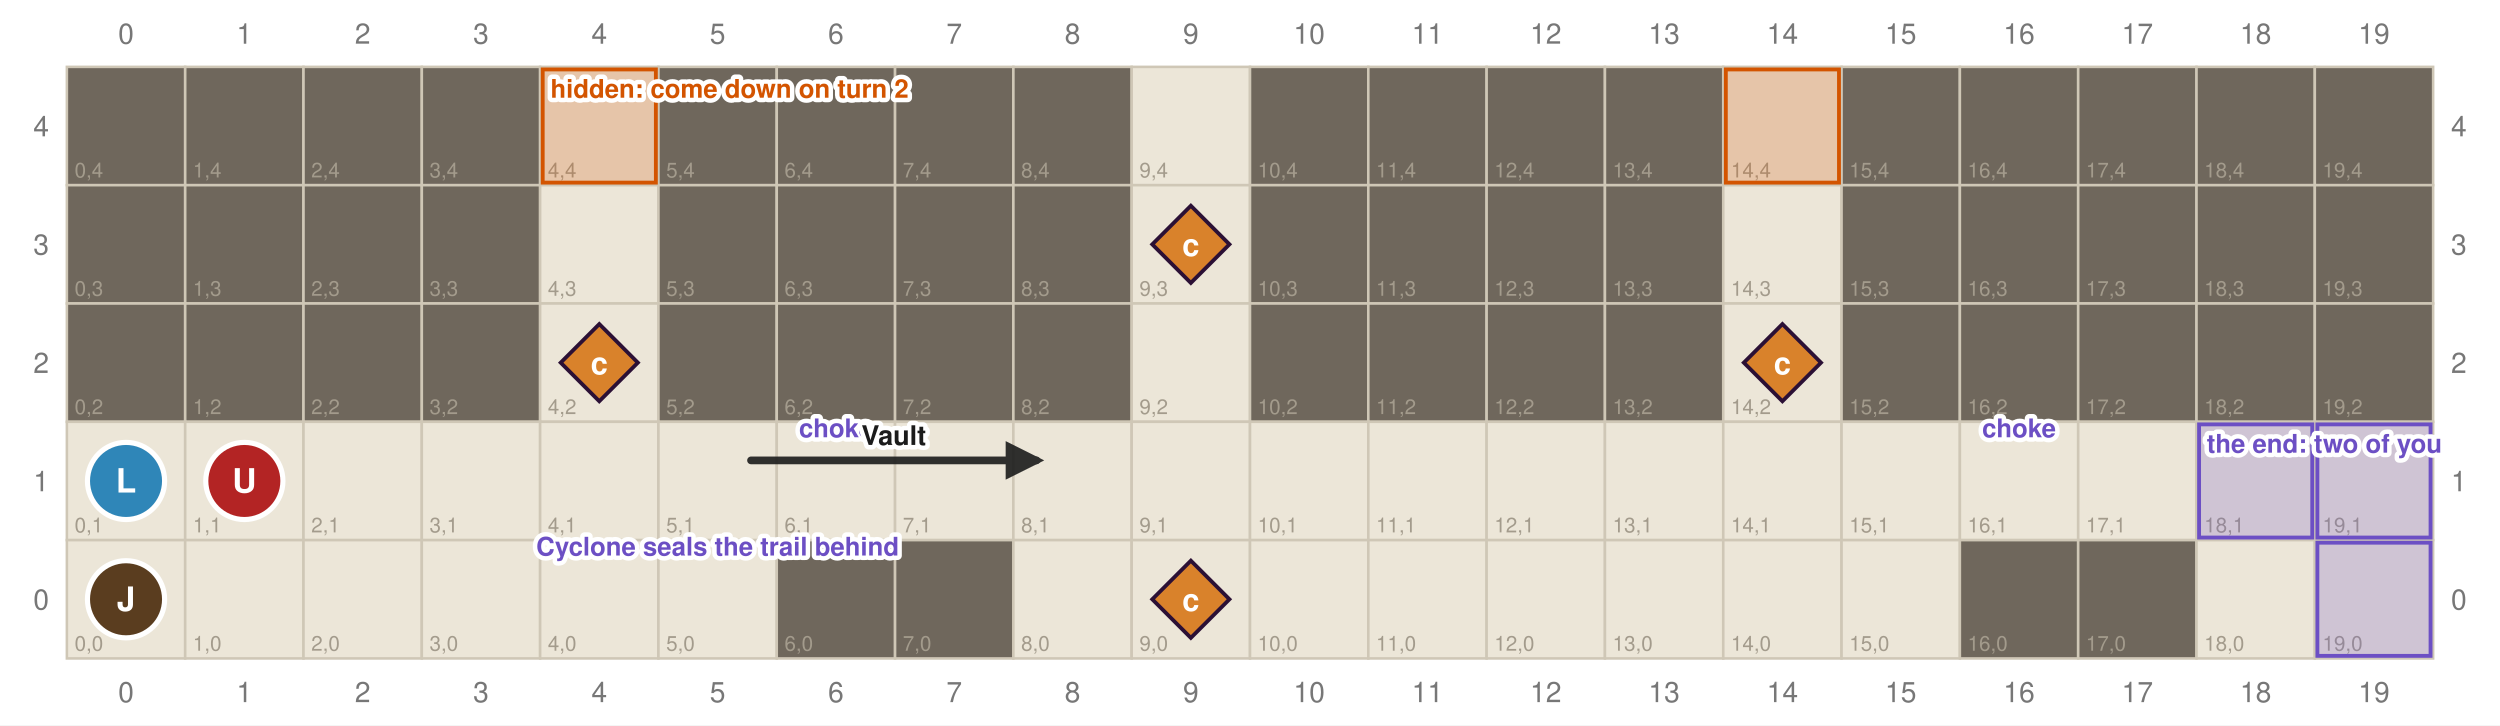
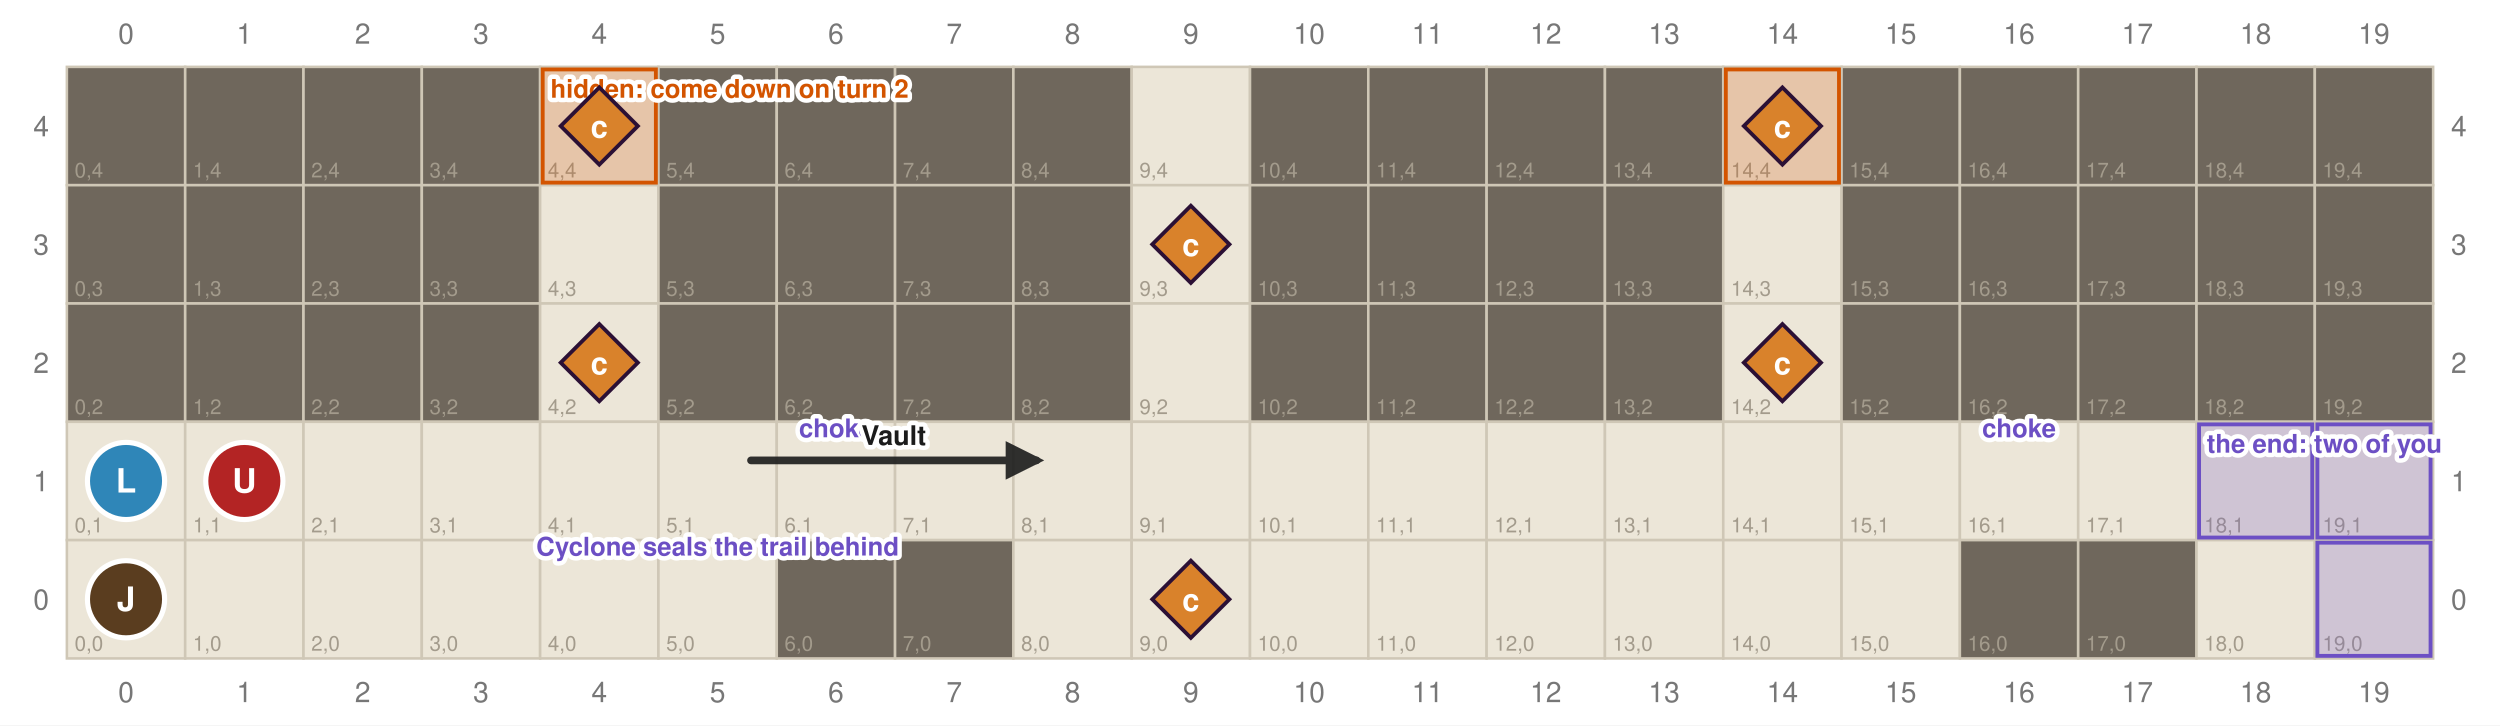
<svg xmlns="http://www.w3.org/2000/svg" viewBox="0 0 972 282" width="972" height="282">
  <defs>
    <marker id="ah" viewBox="0 0 10 10" refX="8" refY="5" markerWidth="5" markerHeight="5" orient="auto-start-reverse">
      <path d="M0,0 L10,5 L0,10 z" fill="context-stroke" />
    </marker>
    <pattern id="gap" width="8" height="8" patternUnits="userSpaceOnUse" patternTransform="rotate(45)">
      <line x1="0" y1="0" x2="0" y2="8" stroke="#c9c2b4" stroke-width="2" />
    </pattern>
  </defs>
  <rect width="972" height="282" fill="#ffffff" />
  <text x="49.0" y="17.0" font-size="11" text-anchor="middle" font-weight="normal" font-family="Segoe UI, Helvetica, Arial, sans-serif" fill="#777">0</text>
  <text x="49.0" y="273.0" font-size="11" text-anchor="middle" font-weight="normal" font-family="Segoe UI, Helvetica, Arial, sans-serif" fill="#777">0</text>
  <text x="95.0" y="17.0" font-size="11" text-anchor="middle" font-weight="normal" font-family="Segoe UI, Helvetica, Arial, sans-serif" fill="#777">1</text>
  <text x="95.0" y="273.0" font-size="11" text-anchor="middle" font-weight="normal" font-family="Segoe UI, Helvetica, Arial, sans-serif" fill="#777">1</text>
  <text x="141.0" y="17.0" font-size="11" text-anchor="middle" font-weight="normal" font-family="Segoe UI, Helvetica, Arial, sans-serif" fill="#777">2</text>
  <text x="141.0" y="273.0" font-size="11" text-anchor="middle" font-weight="normal" font-family="Segoe UI, Helvetica, Arial, sans-serif" fill="#777">2</text>
  <text x="187.0" y="17.0" font-size="11" text-anchor="middle" font-weight="normal" font-family="Segoe UI, Helvetica, Arial, sans-serif" fill="#777">3</text>
  <text x="187.0" y="273.0" font-size="11" text-anchor="middle" font-weight="normal" font-family="Segoe UI, Helvetica, Arial, sans-serif" fill="#777">3</text>
  <text x="233.0" y="17.0" font-size="11" text-anchor="middle" font-weight="normal" font-family="Segoe UI, Helvetica, Arial, sans-serif" fill="#777">4</text>
  <text x="233.0" y="273.0" font-size="11" text-anchor="middle" font-weight="normal" font-family="Segoe UI, Helvetica, Arial, sans-serif" fill="#777">4</text>
  <text x="279.0" y="17.0" font-size="11" text-anchor="middle" font-weight="normal" font-family="Segoe UI, Helvetica, Arial, sans-serif" fill="#777">5</text>
  <text x="279.0" y="273.0" font-size="11" text-anchor="middle" font-weight="normal" font-family="Segoe UI, Helvetica, Arial, sans-serif" fill="#777">5</text>
  <text x="325.0" y="17.0" font-size="11" text-anchor="middle" font-weight="normal" font-family="Segoe UI, Helvetica, Arial, sans-serif" fill="#777">6</text>
  <text x="325.0" y="273.0" font-size="11" text-anchor="middle" font-weight="normal" font-family="Segoe UI, Helvetica, Arial, sans-serif" fill="#777">6</text>
  <text x="371.0" y="17.0" font-size="11" text-anchor="middle" font-weight="normal" font-family="Segoe UI, Helvetica, Arial, sans-serif" fill="#777">7</text>
  <text x="371.0" y="273.0" font-size="11" text-anchor="middle" font-weight="normal" font-family="Segoe UI, Helvetica, Arial, sans-serif" fill="#777">7</text>
  <text x="417.0" y="17.0" font-size="11" text-anchor="middle" font-weight="normal" font-family="Segoe UI, Helvetica, Arial, sans-serif" fill="#777">8</text>
  <text x="417.0" y="273.0" font-size="11" text-anchor="middle" font-weight="normal" font-family="Segoe UI, Helvetica, Arial, sans-serif" fill="#777">8</text>
  <text x="463.0" y="17.0" font-size="11" text-anchor="middle" font-weight="normal" font-family="Segoe UI, Helvetica, Arial, sans-serif" fill="#777">9</text>
  <text x="463.0" y="273.0" font-size="11" text-anchor="middle" font-weight="normal" font-family="Segoe UI, Helvetica, Arial, sans-serif" fill="#777">9</text>
  <text x="509.0" y="17.0" font-size="11" text-anchor="middle" font-weight="normal" font-family="Segoe UI, Helvetica, Arial, sans-serif" fill="#777">10</text>
  <text x="509.0" y="273.0" font-size="11" text-anchor="middle" font-weight="normal" font-family="Segoe UI, Helvetica, Arial, sans-serif" fill="#777">10</text>
  <text x="555.0" y="17.0" font-size="11" text-anchor="middle" font-weight="normal" font-family="Segoe UI, Helvetica, Arial, sans-serif" fill="#777">11</text>
  <text x="555.0" y="273.0" font-size="11" text-anchor="middle" font-weight="normal" font-family="Segoe UI, Helvetica, Arial, sans-serif" fill="#777">11</text>
  <text x="601.0" y="17.0" font-size="11" text-anchor="middle" font-weight="normal" font-family="Segoe UI, Helvetica, Arial, sans-serif" fill="#777">12</text>
  <text x="601.0" y="273.0" font-size="11" text-anchor="middle" font-weight="normal" font-family="Segoe UI, Helvetica, Arial, sans-serif" fill="#777">12</text>
  <text x="647.0" y="17.0" font-size="11" text-anchor="middle" font-weight="normal" font-family="Segoe UI, Helvetica, Arial, sans-serif" fill="#777">13</text>
  <text x="647.0" y="273.0" font-size="11" text-anchor="middle" font-weight="normal" font-family="Segoe UI, Helvetica, Arial, sans-serif" fill="#777">13</text>
  <text x="693.0" y="17.0" font-size="11" text-anchor="middle" font-weight="normal" font-family="Segoe UI, Helvetica, Arial, sans-serif" fill="#777">14</text>
  <text x="693.0" y="273.0" font-size="11" text-anchor="middle" font-weight="normal" font-family="Segoe UI, Helvetica, Arial, sans-serif" fill="#777">14</text>
  <text x="739.0" y="17.0" font-size="11" text-anchor="middle" font-weight="normal" font-family="Segoe UI, Helvetica, Arial, sans-serif" fill="#777">15</text>
  <text x="739.0" y="273.0" font-size="11" text-anchor="middle" font-weight="normal" font-family="Segoe UI, Helvetica, Arial, sans-serif" fill="#777">15</text>
  <text x="785.0" y="17.0" font-size="11" text-anchor="middle" font-weight="normal" font-family="Segoe UI, Helvetica, Arial, sans-serif" fill="#777">16</text>
  <text x="785.0" y="273.0" font-size="11" text-anchor="middle" font-weight="normal" font-family="Segoe UI, Helvetica, Arial, sans-serif" fill="#777">16</text>
  <text x="831.0" y="17.0" font-size="11" text-anchor="middle" font-weight="normal" font-family="Segoe UI, Helvetica, Arial, sans-serif" fill="#777">17</text>
  <text x="831.0" y="273.0" font-size="11" text-anchor="middle" font-weight="normal" font-family="Segoe UI, Helvetica, Arial, sans-serif" fill="#777">17</text>
  <text x="877.0" y="17.0" font-size="11" text-anchor="middle" font-weight="normal" font-family="Segoe UI, Helvetica, Arial, sans-serif" fill="#777">18</text>
  <text x="877.0" y="273.0" font-size="11" text-anchor="middle" font-weight="normal" font-family="Segoe UI, Helvetica, Arial, sans-serif" fill="#777">18</text>
  <text x="923.0" y="17.0" font-size="11" text-anchor="middle" font-weight="normal" font-family="Segoe UI, Helvetica, Arial, sans-serif" fill="#777">19</text>
  <text x="923.0" y="273.0" font-size="11" text-anchor="middle" font-weight="normal" font-family="Segoe UI, Helvetica, Arial, sans-serif" fill="#777">19</text>
  <text x="16.0" y="237.0" font-size="11" text-anchor="middle" font-weight="normal" font-family="Segoe UI, Helvetica, Arial, sans-serif" fill="#777">0</text>
  <text x="956.0" y="237.0" font-size="11" text-anchor="middle" font-weight="normal" font-family="Segoe UI, Helvetica, Arial, sans-serif" fill="#777">0</text>
  <text x="16.0" y="191.0" font-size="11" text-anchor="middle" font-weight="normal" font-family="Segoe UI, Helvetica, Arial, sans-serif" fill="#777">1</text>
  <text x="956.0" y="191.0" font-size="11" text-anchor="middle" font-weight="normal" font-family="Segoe UI, Helvetica, Arial, sans-serif" fill="#777">1</text>
  <text x="16.0" y="145.0" font-size="11" text-anchor="middle" font-weight="normal" font-family="Segoe UI, Helvetica, Arial, sans-serif" fill="#777">2</text>
  <text x="956.0" y="145.0" font-size="11" text-anchor="middle" font-weight="normal" font-family="Segoe UI, Helvetica, Arial, sans-serif" fill="#777">2</text>
  <text x="16.0" y="99.0" font-size="11" text-anchor="middle" font-weight="normal" font-family="Segoe UI, Helvetica, Arial, sans-serif" fill="#777">3</text>
  <text x="956.0" y="99.0" font-size="11" text-anchor="middle" font-weight="normal" font-family="Segoe UI, Helvetica, Arial, sans-serif" fill="#777">3</text>
  <text x="16.0" y="53.0" font-size="11" text-anchor="middle" font-weight="normal" font-family="Segoe UI, Helvetica, Arial, sans-serif" fill="#777">4</text>
  <text x="956.0" y="53.0" font-size="11" text-anchor="middle" font-weight="normal" font-family="Segoe UI, Helvetica, Arial, sans-serif" fill="#777">4</text>
  <g>
    <rect x="26" y="26" width="46" height="46" fill="#6f675c" stroke="#cfc7b6" stroke-width="1" />
  </g>
  <text x="29.0" y="69.0" font-size="8" text-anchor="start" font-weight="normal" font-family="Segoe UI, Helvetica, Arial, sans-serif" fill="#a39b8c">0,4</text>
  <g>
    <rect x="72" y="26" width="46" height="46" fill="#6f675c" stroke="#cfc7b6" stroke-width="1" />
  </g>
  <text x="75.0" y="69.0" font-size="8" text-anchor="start" font-weight="normal" font-family="Segoe UI, Helvetica, Arial, sans-serif" fill="#a39b8c">1,4</text>
  <g>
    <rect x="118" y="26" width="46" height="46" fill="#6f675c" stroke="#cfc7b6" stroke-width="1" />
  </g>
  <text x="121.0" y="69.0" font-size="8" text-anchor="start" font-weight="normal" font-family="Segoe UI, Helvetica, Arial, sans-serif" fill="#a39b8c">2,4</text>
  <g>
    <rect x="164" y="26" width="46" height="46" fill="#6f675c" stroke="#cfc7b6" stroke-width="1" />
  </g>
  <text x="167.0" y="69.0" font-size="8" text-anchor="start" font-weight="normal" font-family="Segoe UI, Helvetica, Arial, sans-serif" fill="#a39b8c">3,4</text>
  <g>
    <rect x="210" y="26" width="46" height="46" fill="#ece6d8" stroke="#cfc7b6" stroke-width="1" />
  </g>
  <text x="213.0" y="69.0" font-size="8" text-anchor="start" font-weight="normal" font-family="Segoe UI, Helvetica, Arial, sans-serif" fill="#a39b8c">4,4</text>
  <g>
    <rect x="256" y="26" width="46" height="46" fill="#6f675c" stroke="#cfc7b6" stroke-width="1" />
  </g>
  <text x="259.0" y="69.0" font-size="8" text-anchor="start" font-weight="normal" font-family="Segoe UI, Helvetica, Arial, sans-serif" fill="#a39b8c">5,4</text>
  <g>
    <rect x="302" y="26" width="46" height="46" fill="#6f675c" stroke="#cfc7b6" stroke-width="1" />
  </g>
  <text x="305.0" y="69.0" font-size="8" text-anchor="start" font-weight="normal" font-family="Segoe UI, Helvetica, Arial, sans-serif" fill="#a39b8c">6,4</text>
  <g>
    <rect x="348" y="26" width="46" height="46" fill="#6f675c" stroke="#cfc7b6" stroke-width="1" />
  </g>
  <text x="351.0" y="69.0" font-size="8" text-anchor="start" font-weight="normal" font-family="Segoe UI, Helvetica, Arial, sans-serif" fill="#a39b8c">7,4</text>
  <g>
    <rect x="394" y="26" width="46" height="46" fill="#6f675c" stroke="#cfc7b6" stroke-width="1" />
  </g>
  <text x="397.0" y="69.0" font-size="8" text-anchor="start" font-weight="normal" font-family="Segoe UI, Helvetica, Arial, sans-serif" fill="#a39b8c">8,4</text>
  <g>
    <rect x="440" y="26" width="46" height="46" fill="#ece6d8" stroke="#cfc7b6" stroke-width="1" />
  </g>
  <text x="443.0" y="69.0" font-size="8" text-anchor="start" font-weight="normal" font-family="Segoe UI, Helvetica, Arial, sans-serif" fill="#a39b8c">9,4</text>
  <g>
    <rect x="486" y="26" width="46" height="46" fill="#6f675c" stroke="#cfc7b6" stroke-width="1" />
  </g>
  <text x="489.0" y="69.0" font-size="8" text-anchor="start" font-weight="normal" font-family="Segoe UI, Helvetica, Arial, sans-serif" fill="#a39b8c">10,4</text>
  <g>
    <rect x="532" y="26" width="46" height="46" fill="#6f675c" stroke="#cfc7b6" stroke-width="1" />
  </g>
  <text x="535.0" y="69.0" font-size="8" text-anchor="start" font-weight="normal" font-family="Segoe UI, Helvetica, Arial, sans-serif" fill="#a39b8c">11,4</text>
  <g>
    <rect x="578" y="26" width="46" height="46" fill="#6f675c" stroke="#cfc7b6" stroke-width="1" />
  </g>
  <text x="581.0" y="69.0" font-size="8" text-anchor="start" font-weight="normal" font-family="Segoe UI, Helvetica, Arial, sans-serif" fill="#a39b8c">12,4</text>
  <g>
    <rect x="624" y="26" width="46" height="46" fill="#6f675c" stroke="#cfc7b6" stroke-width="1" />
  </g>
  <text x="627.0" y="69.0" font-size="8" text-anchor="start" font-weight="normal" font-family="Segoe UI, Helvetica, Arial, sans-serif" fill="#a39b8c">13,4</text>
  <g>
    <rect x="670" y="26" width="46" height="46" fill="#ece6d8" stroke="#cfc7b6" stroke-width="1" />
  </g>
  <text x="673.0" y="69.0" font-size="8" text-anchor="start" font-weight="normal" font-family="Segoe UI, Helvetica, Arial, sans-serif" fill="#a39b8c">14,4</text>
  <g>
    <rect x="716" y="26" width="46" height="46" fill="#6f675c" stroke="#cfc7b6" stroke-width="1" />
  </g>
  <text x="719.0" y="69.0" font-size="8" text-anchor="start" font-weight="normal" font-family="Segoe UI, Helvetica, Arial, sans-serif" fill="#a39b8c">15,4</text>
  <g>
    <rect x="762" y="26" width="46" height="46" fill="#6f675c" stroke="#cfc7b6" stroke-width="1" />
  </g>
  <text x="765.0" y="69.0" font-size="8" text-anchor="start" font-weight="normal" font-family="Segoe UI, Helvetica, Arial, sans-serif" fill="#a39b8c">16,4</text>
  <g>
    <rect x="808" y="26" width="46" height="46" fill="#6f675c" stroke="#cfc7b6" stroke-width="1" />
  </g>
  <text x="811.0" y="69.0" font-size="8" text-anchor="start" font-weight="normal" font-family="Segoe UI, Helvetica, Arial, sans-serif" fill="#a39b8c">17,4</text>
  <g>
    <rect x="854" y="26" width="46" height="46" fill="#6f675c" stroke="#cfc7b6" stroke-width="1" />
  </g>
  <text x="857.0" y="69.0" font-size="8" text-anchor="start" font-weight="normal" font-family="Segoe UI, Helvetica, Arial, sans-serif" fill="#a39b8c">18,4</text>
  <g>
    <rect x="900" y="26" width="46" height="46" fill="#6f675c" stroke="#cfc7b6" stroke-width="1" />
  </g>
  <text x="903.0" y="69.0" font-size="8" text-anchor="start" font-weight="normal" font-family="Segoe UI, Helvetica, Arial, sans-serif" fill="#a39b8c">19,4</text>
  <g>
    <rect x="26" y="72" width="46" height="46" fill="#6f675c" stroke="#cfc7b6" stroke-width="1" />
  </g>
  <text x="29.0" y="115.0" font-size="8" text-anchor="start" font-weight="normal" font-family="Segoe UI, Helvetica, Arial, sans-serif" fill="#a39b8c">0,3</text>
  <g>
    <rect x="72" y="72" width="46" height="46" fill="#6f675c" stroke="#cfc7b6" stroke-width="1" />
  </g>
  <text x="75.0" y="115.0" font-size="8" text-anchor="start" font-weight="normal" font-family="Segoe UI, Helvetica, Arial, sans-serif" fill="#a39b8c">1,3</text>
  <g>
    <rect x="118" y="72" width="46" height="46" fill="#6f675c" stroke="#cfc7b6" stroke-width="1" />
  </g>
  <text x="121.0" y="115.0" font-size="8" text-anchor="start" font-weight="normal" font-family="Segoe UI, Helvetica, Arial, sans-serif" fill="#a39b8c">2,3</text>
  <g>
    <rect x="164" y="72" width="46" height="46" fill="#6f675c" stroke="#cfc7b6" stroke-width="1" />
  </g>
  <text x="167.0" y="115.0" font-size="8" text-anchor="start" font-weight="normal" font-family="Segoe UI, Helvetica, Arial, sans-serif" fill="#a39b8c">3,3</text>
  <g>
    <rect x="210" y="72" width="46" height="46" fill="#ece6d8" stroke="#cfc7b6" stroke-width="1" />
  </g>
  <text x="213.0" y="115.0" font-size="8" text-anchor="start" font-weight="normal" font-family="Segoe UI, Helvetica, Arial, sans-serif" fill="#a39b8c">4,3</text>
  <g>
    <rect x="256" y="72" width="46" height="46" fill="#6f675c" stroke="#cfc7b6" stroke-width="1" />
  </g>
  <text x="259.0" y="115.0" font-size="8" text-anchor="start" font-weight="normal" font-family="Segoe UI, Helvetica, Arial, sans-serif" fill="#a39b8c">5,3</text>
  <g>
    <rect x="302" y="72" width="46" height="46" fill="#6f675c" stroke="#cfc7b6" stroke-width="1" />
  </g>
  <text x="305.0" y="115.0" font-size="8" text-anchor="start" font-weight="normal" font-family="Segoe UI, Helvetica, Arial, sans-serif" fill="#a39b8c">6,3</text>
  <g>
    <rect x="348" y="72" width="46" height="46" fill="#6f675c" stroke="#cfc7b6" stroke-width="1" />
  </g>
  <text x="351.0" y="115.0" font-size="8" text-anchor="start" font-weight="normal" font-family="Segoe UI, Helvetica, Arial, sans-serif" fill="#a39b8c">7,3</text>
  <g>
    <rect x="394" y="72" width="46" height="46" fill="#6f675c" stroke="#cfc7b6" stroke-width="1" />
  </g>
  <text x="397.0" y="115.0" font-size="8" text-anchor="start" font-weight="normal" font-family="Segoe UI, Helvetica, Arial, sans-serif" fill="#a39b8c">8,3</text>
  <g>
    <rect x="440" y="72" width="46" height="46" fill="#ece6d8" stroke="#cfc7b6" stroke-width="1" />
  </g>
  <text x="443.0" y="115.0" font-size="8" text-anchor="start" font-weight="normal" font-family="Segoe UI, Helvetica, Arial, sans-serif" fill="#a39b8c">9,3</text>
  <g>
    <rect x="486" y="72" width="46" height="46" fill="#6f675c" stroke="#cfc7b6" stroke-width="1" />
  </g>
  <text x="489.0" y="115.0" font-size="8" text-anchor="start" font-weight="normal" font-family="Segoe UI, Helvetica, Arial, sans-serif" fill="#a39b8c">10,3</text>
  <g>
    <rect x="532" y="72" width="46" height="46" fill="#6f675c" stroke="#cfc7b6" stroke-width="1" />
  </g>
  <text x="535.0" y="115.0" font-size="8" text-anchor="start" font-weight="normal" font-family="Segoe UI, Helvetica, Arial, sans-serif" fill="#a39b8c">11,3</text>
  <g>
    <rect x="578" y="72" width="46" height="46" fill="#6f675c" stroke="#cfc7b6" stroke-width="1" />
  </g>
  <text x="581.0" y="115.0" font-size="8" text-anchor="start" font-weight="normal" font-family="Segoe UI, Helvetica, Arial, sans-serif" fill="#a39b8c">12,3</text>
  <g>
    <rect x="624" y="72" width="46" height="46" fill="#6f675c" stroke="#cfc7b6" stroke-width="1" />
  </g>
  <text x="627.0" y="115.0" font-size="8" text-anchor="start" font-weight="normal" font-family="Segoe UI, Helvetica, Arial, sans-serif" fill="#a39b8c">13,3</text>
  <g>
    <rect x="670" y="72" width="46" height="46" fill="#ece6d8" stroke="#cfc7b6" stroke-width="1" />
  </g>
  <text x="673.0" y="115.0" font-size="8" text-anchor="start" font-weight="normal" font-family="Segoe UI, Helvetica, Arial, sans-serif" fill="#a39b8c">14,3</text>
  <g>
    <rect x="716" y="72" width="46" height="46" fill="#6f675c" stroke="#cfc7b6" stroke-width="1" />
  </g>
  <text x="719.0" y="115.0" font-size="8" text-anchor="start" font-weight="normal" font-family="Segoe UI, Helvetica, Arial, sans-serif" fill="#a39b8c">15,3</text>
  <g>
    <rect x="762" y="72" width="46" height="46" fill="#6f675c" stroke="#cfc7b6" stroke-width="1" />
  </g>
  <text x="765.0" y="115.0" font-size="8" text-anchor="start" font-weight="normal" font-family="Segoe UI, Helvetica, Arial, sans-serif" fill="#a39b8c">16,3</text>
  <g>
    <rect x="808" y="72" width="46" height="46" fill="#6f675c" stroke="#cfc7b6" stroke-width="1" />
  </g>
  <text x="811.0" y="115.0" font-size="8" text-anchor="start" font-weight="normal" font-family="Segoe UI, Helvetica, Arial, sans-serif" fill="#a39b8c">17,3</text>
  <g>
    <rect x="854" y="72" width="46" height="46" fill="#6f675c" stroke="#cfc7b6" stroke-width="1" />
  </g>
  <text x="857.0" y="115.0" font-size="8" text-anchor="start" font-weight="normal" font-family="Segoe UI, Helvetica, Arial, sans-serif" fill="#a39b8c">18,3</text>
  <g>
    <rect x="900" y="72" width="46" height="46" fill="#6f675c" stroke="#cfc7b6" stroke-width="1" />
  </g>
  <text x="903.0" y="115.0" font-size="8" text-anchor="start" font-weight="normal" font-family="Segoe UI, Helvetica, Arial, sans-serif" fill="#a39b8c">19,3</text>
  <g>
    <rect x="26" y="118" width="46" height="46" fill="#6f675c" stroke="#cfc7b6" stroke-width="1" />
  </g>
  <text x="29.0" y="161.0" font-size="8" text-anchor="start" font-weight="normal" font-family="Segoe UI, Helvetica, Arial, sans-serif" fill="#a39b8c">0,2</text>
  <g>
    <rect x="72" y="118" width="46" height="46" fill="#6f675c" stroke="#cfc7b6" stroke-width="1" />
  </g>
  <text x="75.0" y="161.0" font-size="8" text-anchor="start" font-weight="normal" font-family="Segoe UI, Helvetica, Arial, sans-serif" fill="#a39b8c">1,2</text>
  <g>
    <rect x="118" y="118" width="46" height="46" fill="#6f675c" stroke="#cfc7b6" stroke-width="1" />
  </g>
  <text x="121.0" y="161.0" font-size="8" text-anchor="start" font-weight="normal" font-family="Segoe UI, Helvetica, Arial, sans-serif" fill="#a39b8c">2,2</text>
  <g>
    <rect x="164" y="118" width="46" height="46" fill="#6f675c" stroke="#cfc7b6" stroke-width="1" />
  </g>
  <text x="167.0" y="161.0" font-size="8" text-anchor="start" font-weight="normal" font-family="Segoe UI, Helvetica, Arial, sans-serif" fill="#a39b8c">3,2</text>
  <g>
    <rect x="210" y="118" width="46" height="46" fill="#ece6d8" stroke="#cfc7b6" stroke-width="1" />
  </g>
  <text x="213.0" y="161.0" font-size="8" text-anchor="start" font-weight="normal" font-family="Segoe UI, Helvetica, Arial, sans-serif" fill="#a39b8c">4,2</text>
  <g>
    <rect x="256" y="118" width="46" height="46" fill="#6f675c" stroke="#cfc7b6" stroke-width="1" />
  </g>
  <text x="259.0" y="161.0" font-size="8" text-anchor="start" font-weight="normal" font-family="Segoe UI, Helvetica, Arial, sans-serif" fill="#a39b8c">5,2</text>
  <g>
    <rect x="302" y="118" width="46" height="46" fill="#6f675c" stroke="#cfc7b6" stroke-width="1" />
  </g>
  <text x="305.0" y="161.0" font-size="8" text-anchor="start" font-weight="normal" font-family="Segoe UI, Helvetica, Arial, sans-serif" fill="#a39b8c">6,2</text>
  <g>
    <rect x="348" y="118" width="46" height="46" fill="#6f675c" stroke="#cfc7b6" stroke-width="1" />
  </g>
  <text x="351.0" y="161.0" font-size="8" text-anchor="start" font-weight="normal" font-family="Segoe UI, Helvetica, Arial, sans-serif" fill="#a39b8c">7,2</text>
  <g>
    <rect x="394" y="118" width="46" height="46" fill="#6f675c" stroke="#cfc7b6" stroke-width="1" />
  </g>
  <text x="397.0" y="161.0" font-size="8" text-anchor="start" font-weight="normal" font-family="Segoe UI, Helvetica, Arial, sans-serif" fill="#a39b8c">8,2</text>
  <g>
    <rect x="440" y="118" width="46" height="46" fill="#ece6d8" stroke="#cfc7b6" stroke-width="1" />
  </g>
  <text x="443.0" y="161.0" font-size="8" text-anchor="start" font-weight="normal" font-family="Segoe UI, Helvetica, Arial, sans-serif" fill="#a39b8c">9,2</text>
  <g>
    <rect x="486" y="118" width="46" height="46" fill="#6f675c" stroke="#cfc7b6" stroke-width="1" />
  </g>
  <text x="489.0" y="161.0" font-size="8" text-anchor="start" font-weight="normal" font-family="Segoe UI, Helvetica, Arial, sans-serif" fill="#a39b8c">10,2</text>
  <g>
    <rect x="532" y="118" width="46" height="46" fill="#6f675c" stroke="#cfc7b6" stroke-width="1" />
  </g>
  <text x="535.0" y="161.0" font-size="8" text-anchor="start" font-weight="normal" font-family="Segoe UI, Helvetica, Arial, sans-serif" fill="#a39b8c">11,2</text>
  <g>
    <rect x="578" y="118" width="46" height="46" fill="#6f675c" stroke="#cfc7b6" stroke-width="1" />
  </g>
  <text x="581.0" y="161.0" font-size="8" text-anchor="start" font-weight="normal" font-family="Segoe UI, Helvetica, Arial, sans-serif" fill="#a39b8c">12,2</text>
  <g>
    <rect x="624" y="118" width="46" height="46" fill="#6f675c" stroke="#cfc7b6" stroke-width="1" />
  </g>
  <text x="627.0" y="161.0" font-size="8" text-anchor="start" font-weight="normal" font-family="Segoe UI, Helvetica, Arial, sans-serif" fill="#a39b8c">13,2</text>
  <g>
    <rect x="670" y="118" width="46" height="46" fill="#ece6d8" stroke="#cfc7b6" stroke-width="1" />
  </g>
  <text x="673.0" y="161.0" font-size="8" text-anchor="start" font-weight="normal" font-family="Segoe UI, Helvetica, Arial, sans-serif" fill="#a39b8c">14,2</text>
  <g>
    <rect x="716" y="118" width="46" height="46" fill="#6f675c" stroke="#cfc7b6" stroke-width="1" />
  </g>
  <text x="719.0" y="161.0" font-size="8" text-anchor="start" font-weight="normal" font-family="Segoe UI, Helvetica, Arial, sans-serif" fill="#a39b8c">15,2</text>
  <g>
    <rect x="762" y="118" width="46" height="46" fill="#6f675c" stroke="#cfc7b6" stroke-width="1" />
  </g>
  <text x="765.0" y="161.0" font-size="8" text-anchor="start" font-weight="normal" font-family="Segoe UI, Helvetica, Arial, sans-serif" fill="#a39b8c">16,2</text>
  <g>
    <rect x="808" y="118" width="46" height="46" fill="#6f675c" stroke="#cfc7b6" stroke-width="1" />
  </g>
  <text x="811.0" y="161.0" font-size="8" text-anchor="start" font-weight="normal" font-family="Segoe UI, Helvetica, Arial, sans-serif" fill="#a39b8c">17,2</text>
  <g>
    <rect x="854" y="118" width="46" height="46" fill="#6f675c" stroke="#cfc7b6" stroke-width="1" />
  </g>
  <text x="857.0" y="161.0" font-size="8" text-anchor="start" font-weight="normal" font-family="Segoe UI, Helvetica, Arial, sans-serif" fill="#a39b8c">18,2</text>
  <g>
    <rect x="900" y="118" width="46" height="46" fill="#6f675c" stroke="#cfc7b6" stroke-width="1" />
  </g>
  <text x="903.0" y="161.0" font-size="8" text-anchor="start" font-weight="normal" font-family="Segoe UI, Helvetica, Arial, sans-serif" fill="#a39b8c">19,2</text>
  <g>
    <rect x="26" y="164" width="46" height="46" fill="#ece6d8" stroke="#cfc7b6" stroke-width="1" />
  </g>
  <text x="29.0" y="207.0" font-size="8" text-anchor="start" font-weight="normal" font-family="Segoe UI, Helvetica, Arial, sans-serif" fill="#a39b8c">0,1</text>
  <g>
    <rect x="72" y="164" width="46" height="46" fill="#ece6d8" stroke="#cfc7b6" stroke-width="1" />
  </g>
  <text x="75.0" y="207.0" font-size="8" text-anchor="start" font-weight="normal" font-family="Segoe UI, Helvetica, Arial, sans-serif" fill="#a39b8c">1,1</text>
  <g>
    <rect x="118" y="164" width="46" height="46" fill="#ece6d8" stroke="#cfc7b6" stroke-width="1" />
  </g>
  <text x="121.0" y="207.0" font-size="8" text-anchor="start" font-weight="normal" font-family="Segoe UI, Helvetica, Arial, sans-serif" fill="#a39b8c">2,1</text>
  <g>
    <rect x="164" y="164" width="46" height="46" fill="#ece6d8" stroke="#cfc7b6" stroke-width="1" />
  </g>
  <text x="167.0" y="207.0" font-size="8" text-anchor="start" font-weight="normal" font-family="Segoe UI, Helvetica, Arial, sans-serif" fill="#a39b8c">3,1</text>
  <g>
    <rect x="210" y="164" width="46" height="46" fill="#ece6d8" stroke="#cfc7b6" stroke-width="1" />
  </g>
  <text x="213.0" y="207.0" font-size="8" text-anchor="start" font-weight="normal" font-family="Segoe UI, Helvetica, Arial, sans-serif" fill="#a39b8c">4,1</text>
  <g>
    <rect x="256" y="164" width="46" height="46" fill="#ece6d8" stroke="#cfc7b6" stroke-width="1" />
  </g>
  <text x="259.0" y="207.0" font-size="8" text-anchor="start" font-weight="normal" font-family="Segoe UI, Helvetica, Arial, sans-serif" fill="#a39b8c">5,1</text>
  <g>
    <rect x="302" y="164" width="46" height="46" fill="#ece6d8" stroke="#cfc7b6" stroke-width="1" />
  </g>
  <text x="305.0" y="207.0" font-size="8" text-anchor="start" font-weight="normal" font-family="Segoe UI, Helvetica, Arial, sans-serif" fill="#a39b8c">6,1</text>
  <g>
    <rect x="348" y="164" width="46" height="46" fill="#ece6d8" stroke="#cfc7b6" stroke-width="1" />
  </g>
  <text x="351.0" y="207.0" font-size="8" text-anchor="start" font-weight="normal" font-family="Segoe UI, Helvetica, Arial, sans-serif" fill="#a39b8c">7,1</text>
  <g>
    <rect x="394" y="164" width="46" height="46" fill="#ece6d8" stroke="#cfc7b6" stroke-width="1" />
  </g>
  <text x="397.0" y="207.0" font-size="8" text-anchor="start" font-weight="normal" font-family="Segoe UI, Helvetica, Arial, sans-serif" fill="#a39b8c">8,1</text>
  <g>
    <rect x="440" y="164" width="46" height="46" fill="#ece6d8" stroke="#cfc7b6" stroke-width="1" />
  </g>
  <text x="443.0" y="207.0" font-size="8" text-anchor="start" font-weight="normal" font-family="Segoe UI, Helvetica, Arial, sans-serif" fill="#a39b8c">9,1</text>
  <g>
    <rect x="486" y="164" width="46" height="46" fill="#ece6d8" stroke="#cfc7b6" stroke-width="1" />
  </g>
  <text x="489.0" y="207.0" font-size="8" text-anchor="start" font-weight="normal" font-family="Segoe UI, Helvetica, Arial, sans-serif" fill="#a39b8c">10,1</text>
  <g>
    <rect x="532" y="164" width="46" height="46" fill="#ece6d8" stroke="#cfc7b6" stroke-width="1" />
  </g>
  <text x="535.0" y="207.0" font-size="8" text-anchor="start" font-weight="normal" font-family="Segoe UI, Helvetica, Arial, sans-serif" fill="#a39b8c">11,1</text>
  <g>
    <rect x="578" y="164" width="46" height="46" fill="#ece6d8" stroke="#cfc7b6" stroke-width="1" />
  </g>
  <text x="581.0" y="207.0" font-size="8" text-anchor="start" font-weight="normal" font-family="Segoe UI, Helvetica, Arial, sans-serif" fill="#a39b8c">12,1</text>
  <g>
    <rect x="624" y="164" width="46" height="46" fill="#ece6d8" stroke="#cfc7b6" stroke-width="1" />
  </g>
  <text x="627.0" y="207.0" font-size="8" text-anchor="start" font-weight="normal" font-family="Segoe UI, Helvetica, Arial, sans-serif" fill="#a39b8c">13,1</text>
  <g>
    <rect x="670" y="164" width="46" height="46" fill="#ece6d8" stroke="#cfc7b6" stroke-width="1" />
  </g>
  <text x="673.0" y="207.0" font-size="8" text-anchor="start" font-weight="normal" font-family="Segoe UI, Helvetica, Arial, sans-serif" fill="#a39b8c">14,1</text>
  <g>
    <rect x="716" y="164" width="46" height="46" fill="#ece6d8" stroke="#cfc7b6" stroke-width="1" />
  </g>
  <text x="719.0" y="207.0" font-size="8" text-anchor="start" font-weight="normal" font-family="Segoe UI, Helvetica, Arial, sans-serif" fill="#a39b8c">15,1</text>
  <g>
    <rect x="762" y="164" width="46" height="46" fill="#ece6d8" stroke="#cfc7b6" stroke-width="1" />
  </g>
  <text x="765.0" y="207.0" font-size="8" text-anchor="start" font-weight="normal" font-family="Segoe UI, Helvetica, Arial, sans-serif" fill="#a39b8c">16,1</text>
  <g>
    <rect x="808" y="164" width="46" height="46" fill="#ece6d8" stroke="#cfc7b6" stroke-width="1" />
  </g>
  <text x="811.0" y="207.0" font-size="8" text-anchor="start" font-weight="normal" font-family="Segoe UI, Helvetica, Arial, sans-serif" fill="#a39b8c">17,1</text>
  <g>
    <rect x="854" y="164" width="46" height="46" fill="#ece6d8" stroke="#cfc7b6" stroke-width="1" />
  </g>
  <text x="857.0" y="207.0" font-size="8" text-anchor="start" font-weight="normal" font-family="Segoe UI, Helvetica, Arial, sans-serif" fill="#a39b8c">18,1</text>
  <g>
    <rect x="900" y="164" width="46" height="46" fill="#ece6d8" stroke="#cfc7b6" stroke-width="1" />
  </g>
  <text x="903.0" y="207.0" font-size="8" text-anchor="start" font-weight="normal" font-family="Segoe UI, Helvetica, Arial, sans-serif" fill="#a39b8c">19,1</text>
  <g>
    <rect x="26" y="210" width="46" height="46" fill="#ece6d8" stroke="#cfc7b6" stroke-width="1" />
  </g>
  <text x="29.0" y="253.0" font-size="8" text-anchor="start" font-weight="normal" font-family="Segoe UI, Helvetica, Arial, sans-serif" fill="#a39b8c">0,0</text>
  <g>
    <rect x="72" y="210" width="46" height="46" fill="#ece6d8" stroke="#cfc7b6" stroke-width="1" />
  </g>
  <text x="75.0" y="253.0" font-size="8" text-anchor="start" font-weight="normal" font-family="Segoe UI, Helvetica, Arial, sans-serif" fill="#a39b8c">1,0</text>
  <g>
    <rect x="118" y="210" width="46" height="46" fill="#ece6d8" stroke="#cfc7b6" stroke-width="1" />
  </g>
  <text x="121.0" y="253.0" font-size="8" text-anchor="start" font-weight="normal" font-family="Segoe UI, Helvetica, Arial, sans-serif" fill="#a39b8c">2,0</text>
  <g>
    <rect x="164" y="210" width="46" height="46" fill="#ece6d8" stroke="#cfc7b6" stroke-width="1" />
  </g>
  <text x="167.0" y="253.0" font-size="8" text-anchor="start" font-weight="normal" font-family="Segoe UI, Helvetica, Arial, sans-serif" fill="#a39b8c">3,0</text>
  <g>
    <rect x="210" y="210" width="46" height="46" fill="#ece6d8" stroke="#cfc7b6" stroke-width="1" />
  </g>
  <text x="213.0" y="253.0" font-size="8" text-anchor="start" font-weight="normal" font-family="Segoe UI, Helvetica, Arial, sans-serif" fill="#a39b8c">4,0</text>
  <g>
    <rect x="256" y="210" width="46" height="46" fill="#ece6d8" stroke="#cfc7b6" stroke-width="1" />
  </g>
  <text x="259.0" y="253.0" font-size="8" text-anchor="start" font-weight="normal" font-family="Segoe UI, Helvetica, Arial, sans-serif" fill="#a39b8c">5,0</text>
  <g>
    <rect x="302" y="210" width="46" height="46" fill="#6f675c" stroke="#cfc7b6" stroke-width="1" />
  </g>
  <text x="305.0" y="253.0" font-size="8" text-anchor="start" font-weight="normal" font-family="Segoe UI, Helvetica, Arial, sans-serif" fill="#a39b8c">6,0</text>
  <g>
    <rect x="348" y="210" width="46" height="46" fill="#6f675c" stroke="#cfc7b6" stroke-width="1" />
  </g>
  <text x="351.0" y="253.0" font-size="8" text-anchor="start" font-weight="normal" font-family="Segoe UI, Helvetica, Arial, sans-serif" fill="#a39b8c">7,0</text>
  <g>
    <rect x="394" y="210" width="46" height="46" fill="#ece6d8" stroke="#cfc7b6" stroke-width="1" />
  </g>
  <text x="397.0" y="253.0" font-size="8" text-anchor="start" font-weight="normal" font-family="Segoe UI, Helvetica, Arial, sans-serif" fill="#a39b8c">8,0</text>
  <g>
    <rect x="440" y="210" width="46" height="46" fill="#ece6d8" stroke="#cfc7b6" stroke-width="1" />
  </g>
  <text x="443.0" y="253.0" font-size="8" text-anchor="start" font-weight="normal" font-family="Segoe UI, Helvetica, Arial, sans-serif" fill="#a39b8c">9,0</text>
  <g>
    <rect x="486" y="210" width="46" height="46" fill="#ece6d8" stroke="#cfc7b6" stroke-width="1" />
  </g>
  <text x="489.0" y="253.0" font-size="8" text-anchor="start" font-weight="normal" font-family="Segoe UI, Helvetica, Arial, sans-serif" fill="#a39b8c">10,0</text>
  <g>
    <rect x="532" y="210" width="46" height="46" fill="#ece6d8" stroke="#cfc7b6" stroke-width="1" />
  </g>
  <text x="535.0" y="253.0" font-size="8" text-anchor="start" font-weight="normal" font-family="Segoe UI, Helvetica, Arial, sans-serif" fill="#a39b8c">11,0</text>
  <g>
    <rect x="578" y="210" width="46" height="46" fill="#ece6d8" stroke="#cfc7b6" stroke-width="1" />
  </g>
  <text x="581.0" y="253.0" font-size="8" text-anchor="start" font-weight="normal" font-family="Segoe UI, Helvetica, Arial, sans-serif" fill="#a39b8c">12,0</text>
  <g>
    <rect x="624" y="210" width="46" height="46" fill="#ece6d8" stroke="#cfc7b6" stroke-width="1" />
  </g>
  <text x="627.0" y="253.0" font-size="8" text-anchor="start" font-weight="normal" font-family="Segoe UI, Helvetica, Arial, sans-serif" fill="#a39b8c">13,0</text>
  <g>
    <rect x="670" y="210" width="46" height="46" fill="#ece6d8" stroke="#cfc7b6" stroke-width="1" />
  </g>
  <text x="673.0" y="253.0" font-size="8" text-anchor="start" font-weight="normal" font-family="Segoe UI, Helvetica, Arial, sans-serif" fill="#a39b8c">14,0</text>
  <g>
    <rect x="716" y="210" width="46" height="46" fill="#ece6d8" stroke="#cfc7b6" stroke-width="1" />
  </g>
  <text x="719.0" y="253.0" font-size="8" text-anchor="start" font-weight="normal" font-family="Segoe UI, Helvetica, Arial, sans-serif" fill="#a39b8c">15,0</text>
  <g>
    <rect x="762" y="210" width="46" height="46" fill="#6f675c" stroke="#cfc7b6" stroke-width="1" />
  </g>
  <text x="765.0" y="253.0" font-size="8" text-anchor="start" font-weight="normal" font-family="Segoe UI, Helvetica, Arial, sans-serif" fill="#a39b8c">16,0</text>
  <g>
    <rect x="808" y="210" width="46" height="46" fill="#6f675c" stroke="#cfc7b6" stroke-width="1" />
  </g>
  <text x="811.0" y="253.0" font-size="8" text-anchor="start" font-weight="normal" font-family="Segoe UI, Helvetica, Arial, sans-serif" fill="#a39b8c">17,0</text>
  <g>
    <rect x="854" y="210" width="46" height="46" fill="#ece6d8" stroke="#cfc7b6" stroke-width="1" />
  </g>
  <text x="857.0" y="253.0" font-size="8" text-anchor="start" font-weight="normal" font-family="Segoe UI, Helvetica, Arial, sans-serif" fill="#a39b8c">18,0</text>
  <g>
    <rect x="900" y="210" width="46" height="46" fill="#ece6d8" stroke="#cfc7b6" stroke-width="1" />
  </g>
  <text x="903.0" y="253.0" font-size="8" text-anchor="start" font-weight="normal" font-family="Segoe UI, Helvetica, Arial, sans-serif" fill="#a39b8c">19,0</text>
  <rect x="855" y="165" width="44" height="44" fill="#6c4fc4" fill-opacity="0.22" stroke="#6c4fc4" stroke-width="1.5" />
  <rect x="901" y="165" width="44" height="44" fill="#6c4fc4" fill-opacity="0.22" stroke="#6c4fc4" stroke-width="1.5" />
  <rect x="901" y="211" width="44" height="44" fill="#6c4fc4" fill-opacity="0.22" stroke="#6c4fc4" stroke-width="1.5" />
  <text x="858.0" y="176.0" font-size="10" text-anchor="start" font-weight="bold" font-family="Segoe UI, Helvetica, Arial, sans-serif" fill="#ffffff" stroke="#ffffff" stroke-width="3.5" stroke-linejoin="round">the end: two of you</text>
  <text x="858.0" y="176.0" font-size="10" text-anchor="start" font-weight="bold" font-family="Segoe UI, Helvetica, Arial, sans-serif" fill="#6c4fc4">the end: two of you</text>
  <rect x="211" y="27" width="44" height="44" fill="#d35400" fill-opacity="0.22" stroke="#d35400" stroke-width="1.5" />
  <rect x="671" y="27" width="44" height="44" fill="#d35400" fill-opacity="0.22" stroke="#d35400" stroke-width="1.5" />
  <text x="214.0" y="38.0" font-size="10" text-anchor="start" font-weight="bold" font-family="Segoe UI, Helvetica, Arial, sans-serif" fill="#ffffff" stroke="#ffffff" stroke-width="3.5" stroke-linejoin="round">hidden: come down on turn 2</text>
  <text x="214.0" y="38.0" font-size="10" text-anchor="start" font-weight="bold" font-family="Segoe UI, Helvetica, Arial, sans-serif" fill="#d35400">hidden: come down on turn 2</text>
  <g>
+     <path d="M233.0,34.0 L248.0,49.0 L233.0,64.0 L218.0,49.0 z" fill="#d9822b" stroke="#2b1035" stroke-width="1.5" />
+   </g>
+   <text x="233.0" y="53.5" font-size="12" text-anchor="middle" font-weight="bold" font-family="Segoe UI, Helvetica, Arial, sans-serif" fill="#fff">c</text>
+   <g>
+     <path d="M693.0,34.0 L708.0,49.0 L693.0,64.0 L678.0,49.0 z" fill="#d9822b" stroke="#2b1035" stroke-width="1.5" />
+   </g>
+   <text x="693.0" y="53.5" font-size="12" text-anchor="middle" font-weight="bold" font-family="Segoe UI, Helvetica, Arial, sans-serif" fill="#fff">c</text>
+   <g>
    <path d="M463.0,80.0 L478.0,95.0 L463.0,110.0 L448.0,95.0 z" fill="#d9822b" stroke="#2b1035" stroke-width="1.5" />
  </g>
  <text x="463.0" y="99.5" font-size="12" text-anchor="middle" font-weight="bold" font-family="Segoe UI, Helvetica, Arial, sans-serif" fill="#fff">c</text>
  <g>
    <path d="M233.0,126.0 L248.0,141.0 L233.0,156.0 L218.0,141.0 z" fill="#d9822b" stroke="#2b1035" stroke-width="1.5" />
  </g>
  <text x="233.0" y="145.5" font-size="12" text-anchor="middle" font-weight="bold" font-family="Segoe UI, Helvetica, Arial, sans-serif" fill="#fff">c</text>
  <g>
    <path d="M693.0,126.0 L708.0,141.0 L693.0,156.0 L678.0,141.0 z" fill="#d9822b" stroke="#2b1035" stroke-width="1.5" />
  </g>
  <text x="693.0" y="145.5" font-size="12" text-anchor="middle" font-weight="bold" font-family="Segoe UI, Helvetica, Arial, sans-serif" fill="#fff">c</text>
  <g>
    <circle cx="49.0" cy="187.0" r="15" fill="#2f86b8" stroke="#fff" stroke-width="2" />
  </g>
  <text x="49.0" y="191.5" font-size="13" text-anchor="middle" font-weight="bold" font-family="Segoe UI, Helvetica, Arial, sans-serif" fill="#fff">L</text>
  <g>
    <circle cx="95.0" cy="187.0" r="15" fill="#b32424" stroke="#fff" stroke-width="2" />
  </g>
  <text x="95.0" y="191.5" font-size="13" text-anchor="middle" font-weight="bold" font-family="Segoe UI, Helvetica, Arial, sans-serif" fill="#fff">U</text>
  <g>
    <circle cx="49.0" cy="233.0" r="15" fill="#5a3d1f" stroke="#fff" stroke-width="2" />
  </g>
  <text x="49.0" y="237.5" font-size="13" text-anchor="middle" font-weight="bold" font-family="Segoe UI, Helvetica, Arial, sans-serif" fill="#fff">J</text>
  <g>
    <path d="M463.0,218.0 L478.0,233.0 L463.0,248.0 L448.0,233.0 z" fill="#d9822b" stroke="#2b1035" stroke-width="1.5" />
  </g>
  <text x="463.0" y="237.5" font-size="12" text-anchor="middle" font-weight="bold" font-family="Segoe UI, Helvetica, Arial, sans-serif" fill="#fff">c</text>
  <text x="325.0" y="170.0" font-size="10" text-anchor="middle" font-weight="bold" font-family="Segoe UI, Helvetica, Arial, sans-serif" fill="#ffffff" stroke="#ffffff" stroke-width="3.5" stroke-linejoin="round">choke</text>
  <text x="325.0" y="170.0" font-size="10" text-anchor="middle" font-weight="bold" font-family="Segoe UI, Helvetica, Arial, sans-serif" fill="#6c4fc4">choke</text>
  <text x="785.0" y="170.0" font-size="10" text-anchor="middle" font-weight="bold" font-family="Segoe UI, Helvetica, Arial, sans-serif" fill="#ffffff" stroke="#ffffff" stroke-width="3.5" stroke-linejoin="round">choke</text>
  <text x="785.0" y="170.0" font-size="10" text-anchor="middle" font-weight="bold" font-family="Segoe UI, Helvetica, Arial, sans-serif" fill="#6c4fc4">choke</text>
  <polyline points="292.0,179.0 403.0,179.0" fill="none" stroke="#1b1b1b" stroke-width="3" stroke-linecap="round" stroke-linejoin="round" marker-end="url(#ah)" opacity="0.9" />
  <text x="347.5" y="173.0" font-size="10.5" text-anchor="middle" font-weight="bold" font-family="Segoe UI, Helvetica, Arial, sans-serif" fill="#ffffff" stroke="#ffffff" stroke-width="3.5" stroke-linejoin="round">Vault</text>
  <text x="347.5" y="173.0" font-size="10.5" text-anchor="middle" font-weight="bold" font-family="Segoe UI, Helvetica, Arial, sans-serif" fill="#1b1b1b">Vault</text>
  <text x="279.0" y="216.0" font-size="10" text-anchor="middle" font-weight="bold" font-family="Segoe UI, Helvetica, Arial, sans-serif" fill="#ffffff" stroke="#ffffff" stroke-width="3.5" stroke-linejoin="round">Cyclone seals the trail behind</text>
  <text x="279.0" y="216.0" font-size="10" text-anchor="middle" font-weight="bold" font-family="Segoe UI, Helvetica, Arial, sans-serif" fill="#6c4fc4">Cyclone seals the trail behind</text>
</svg>
